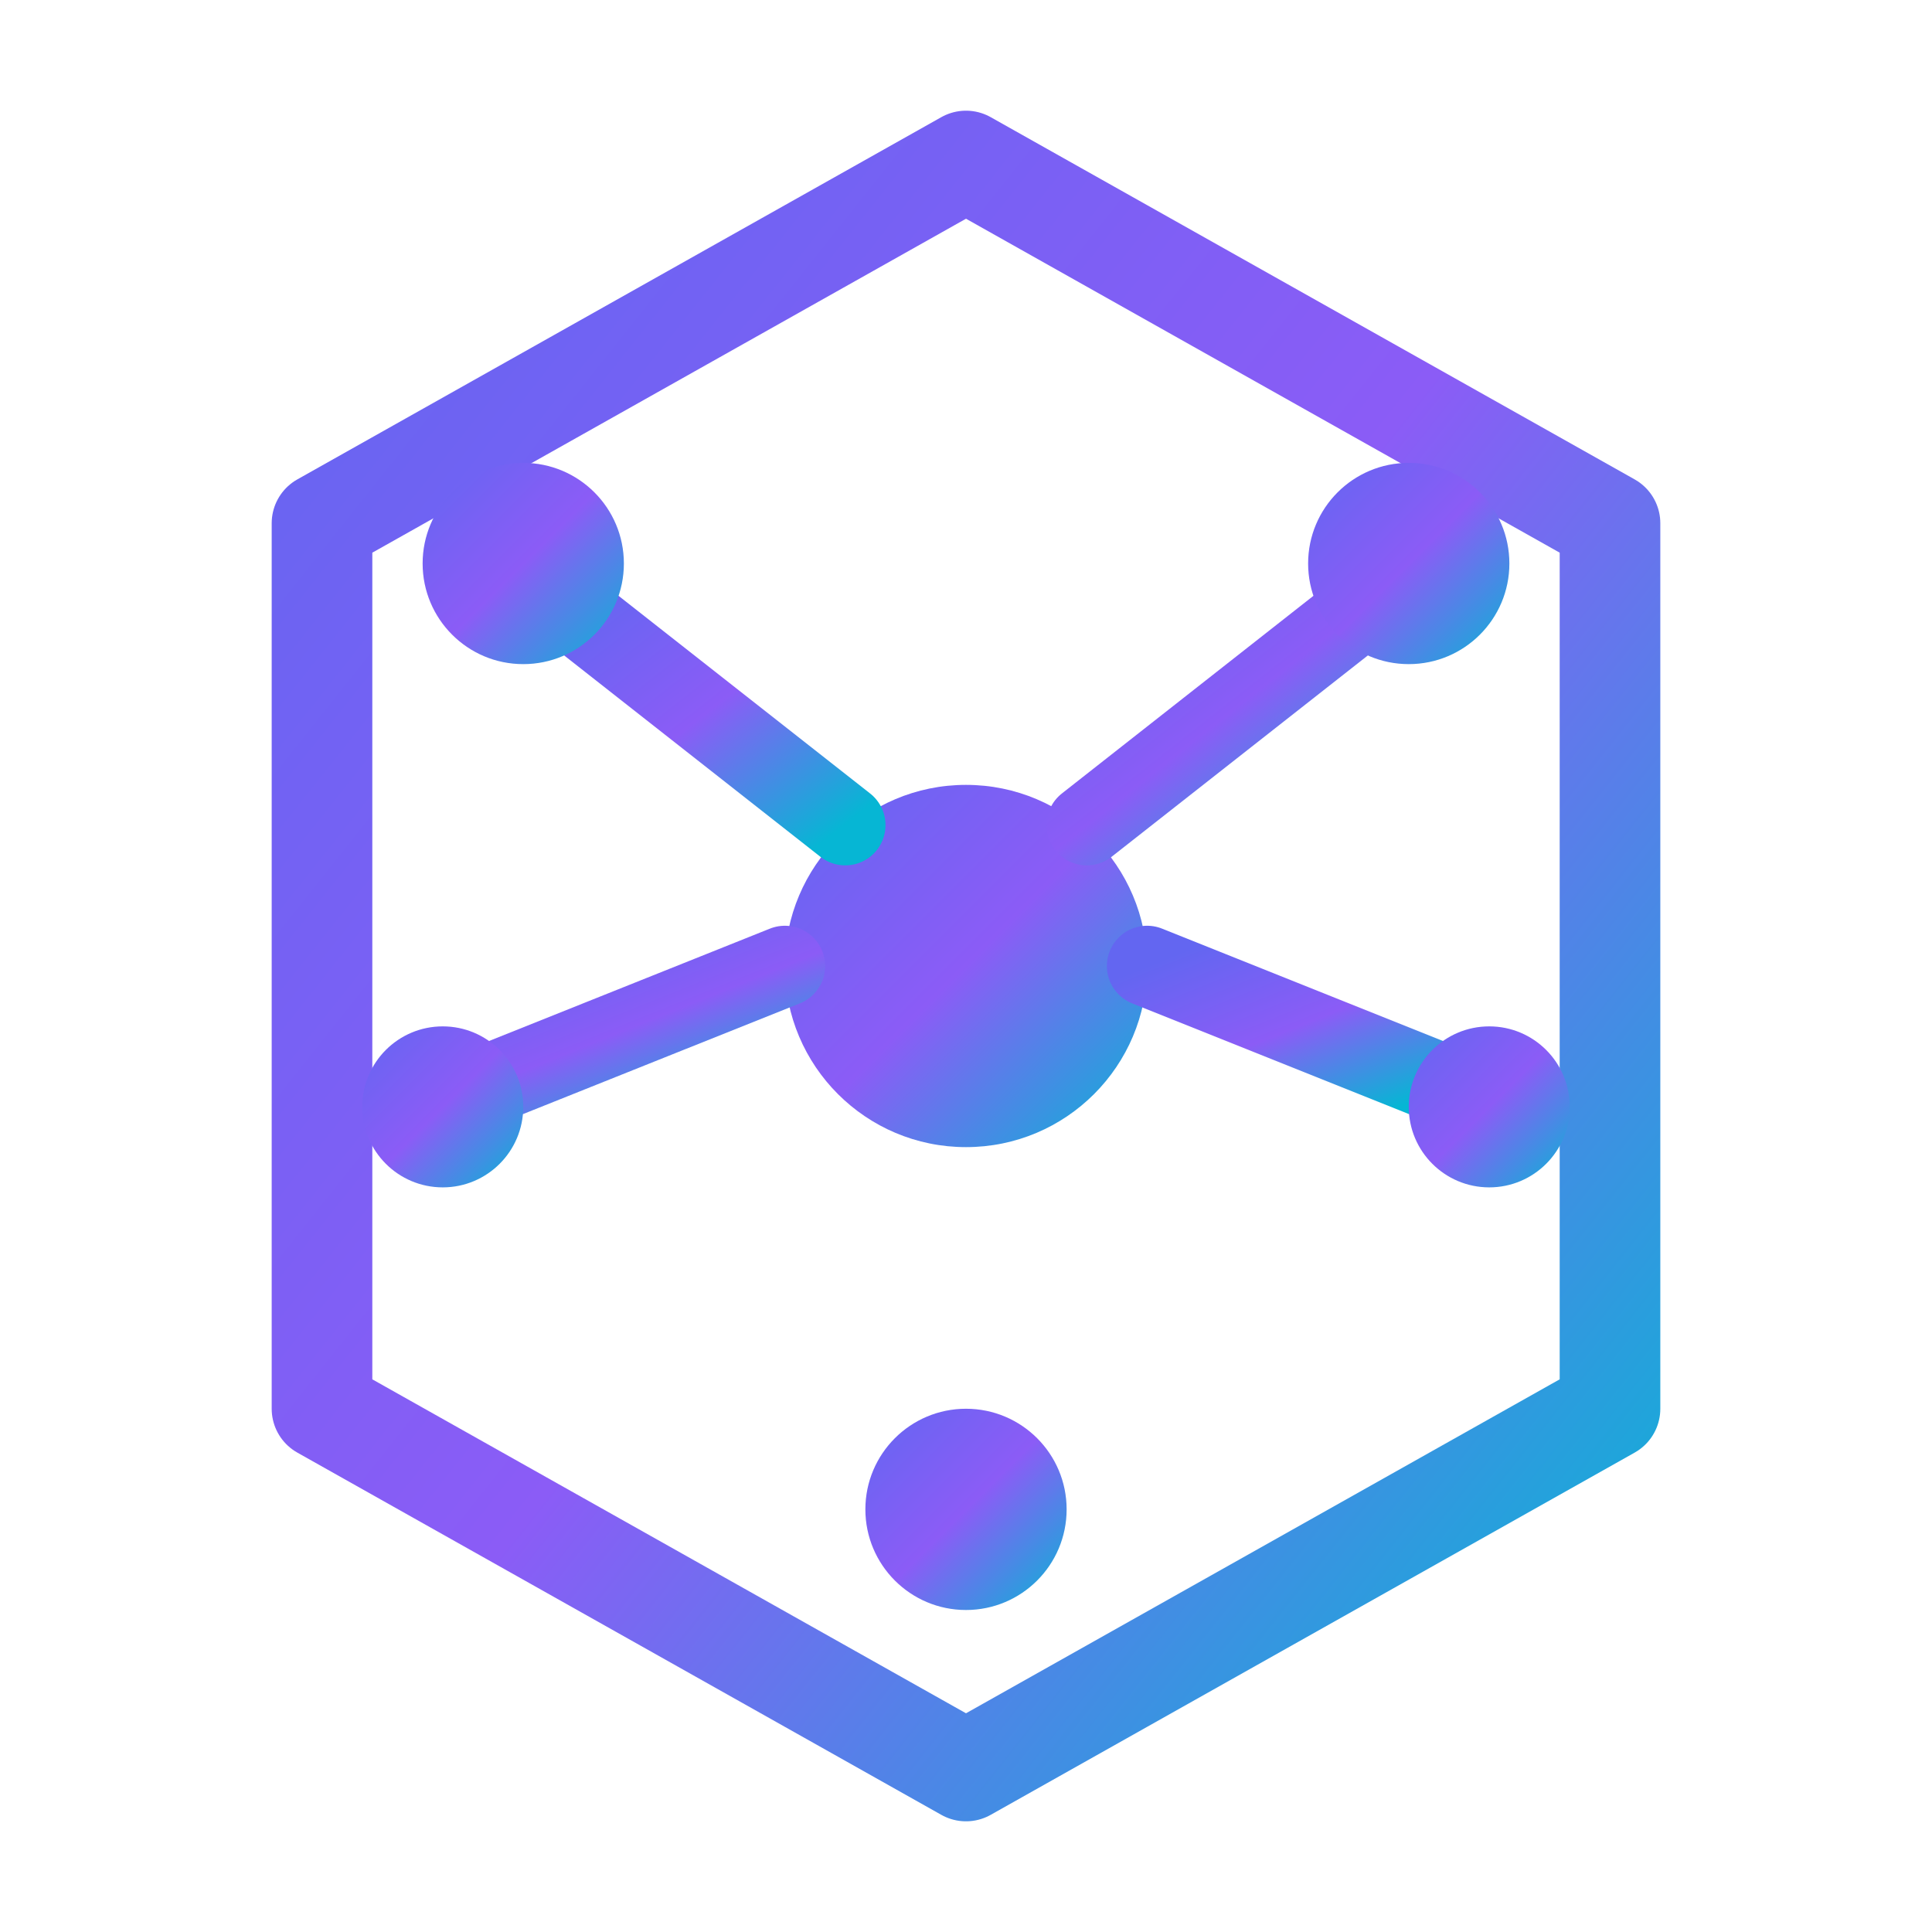
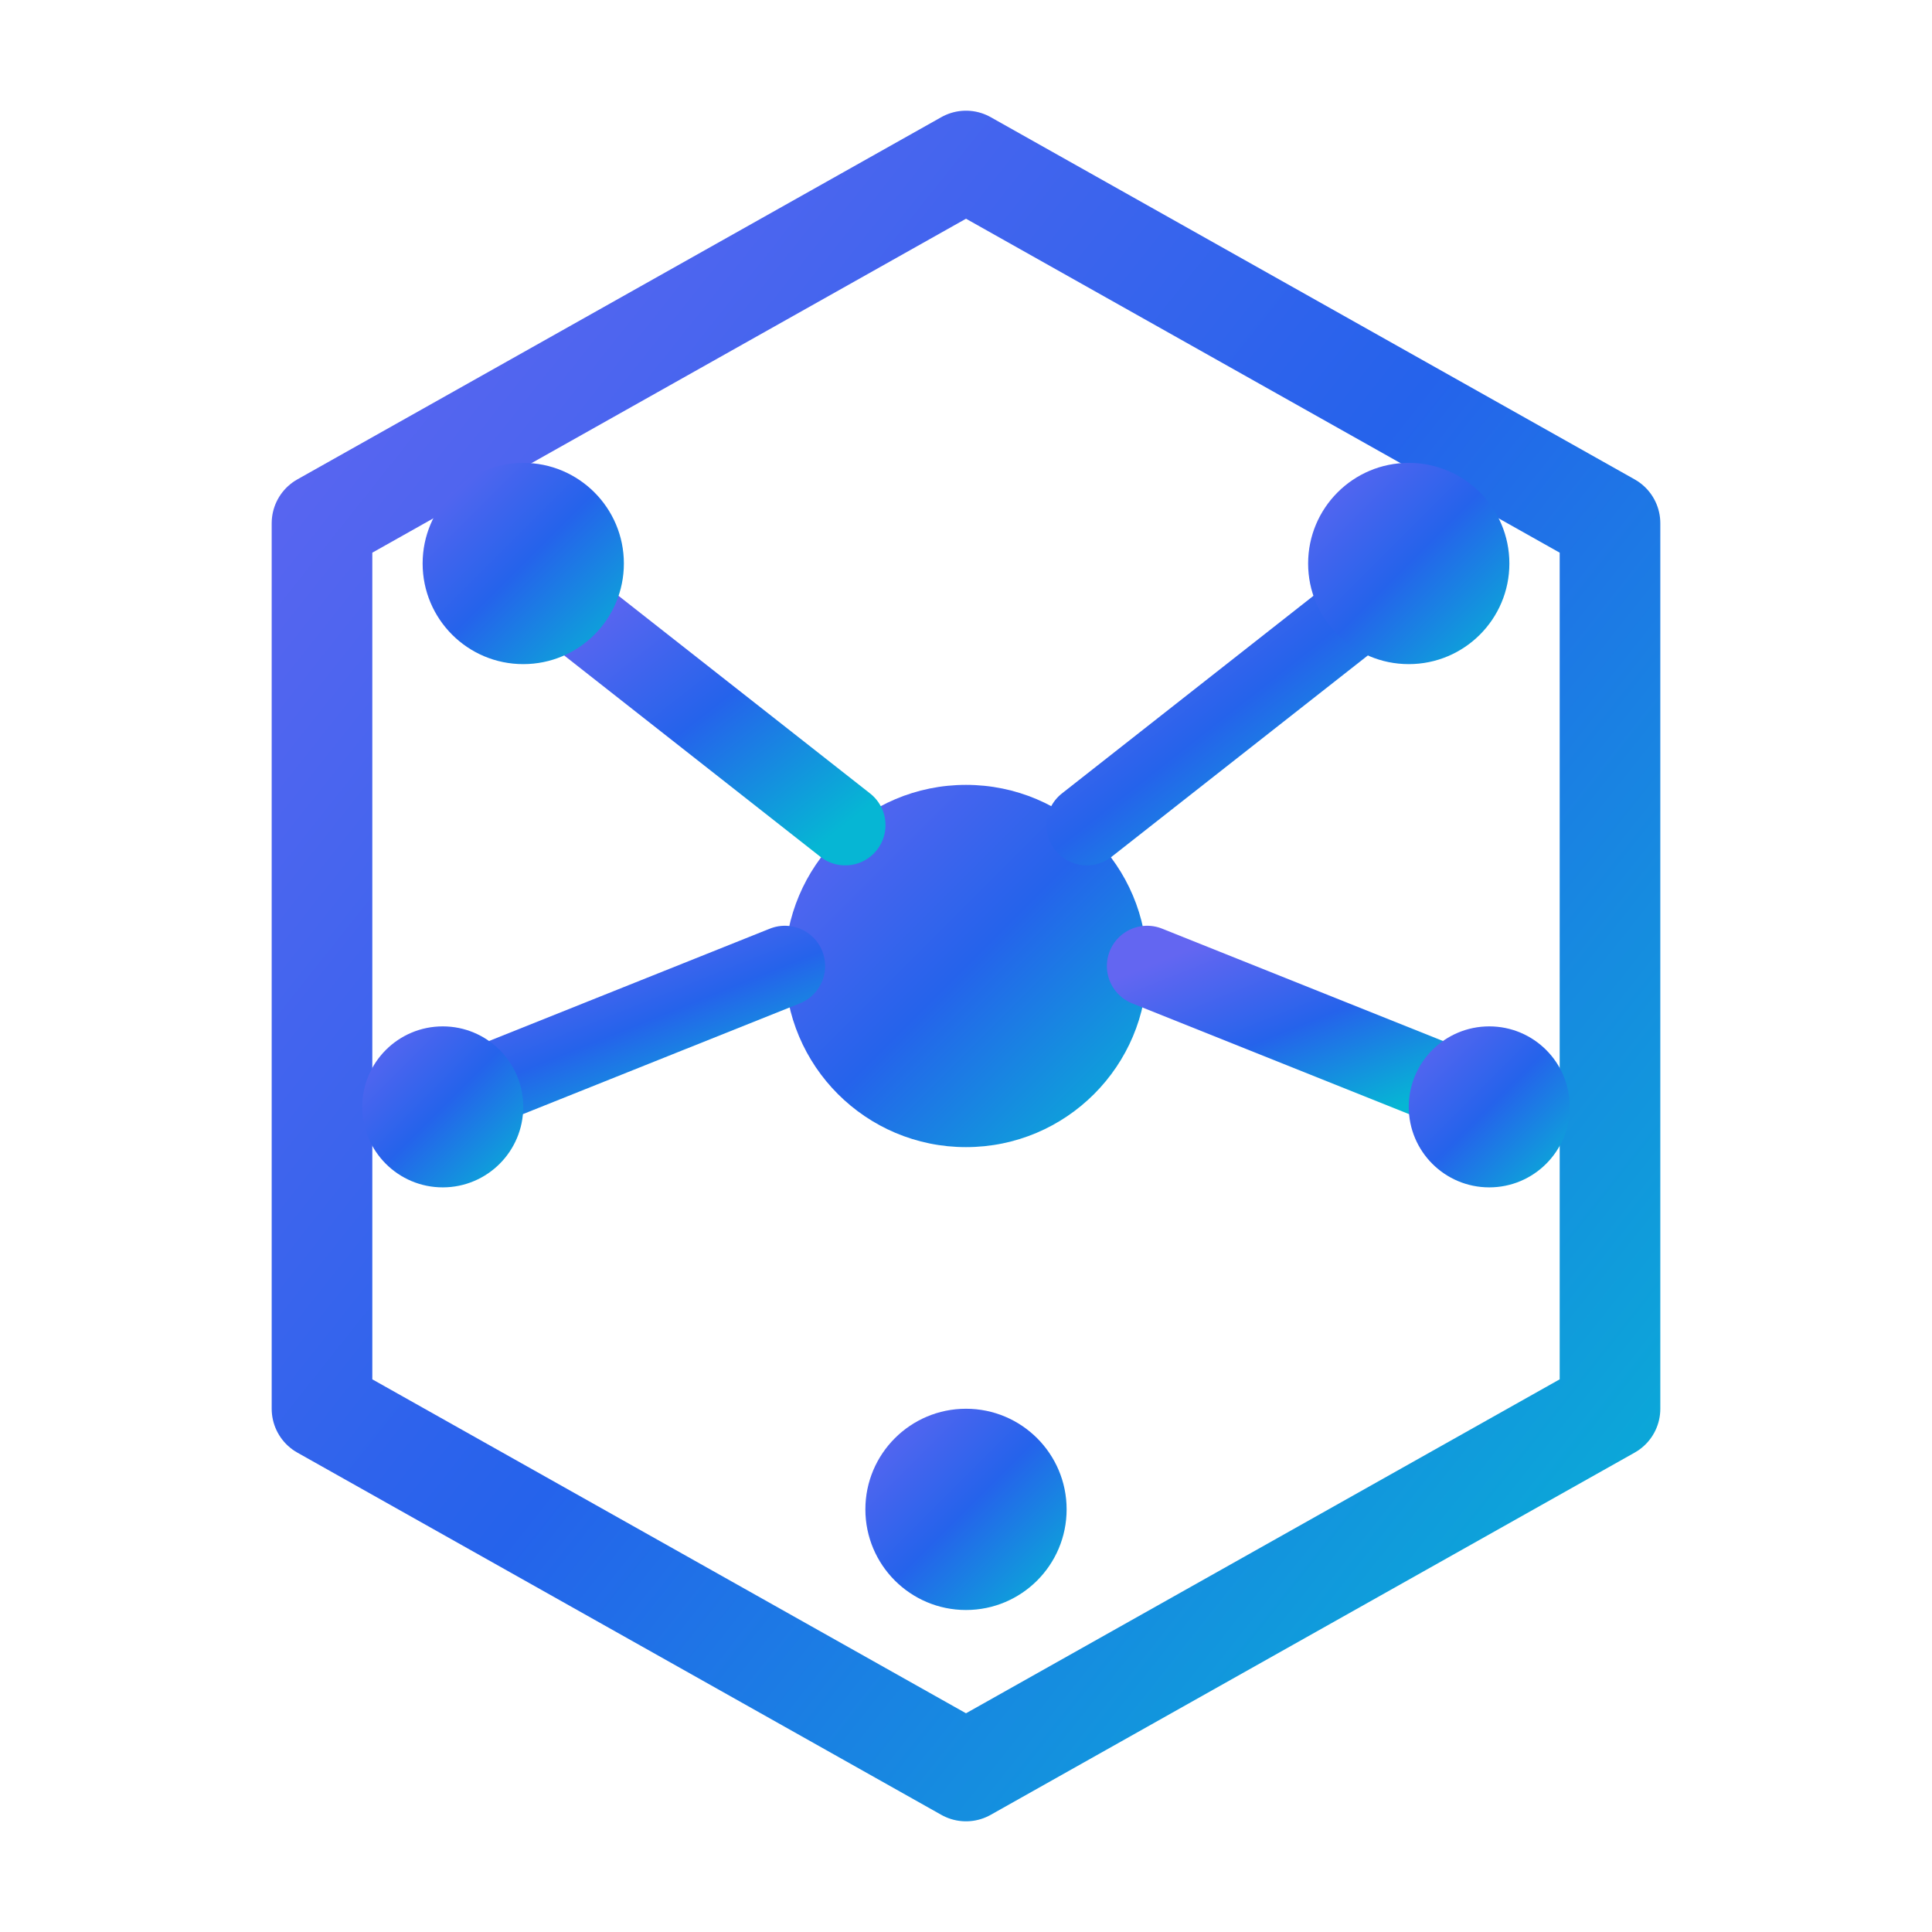
<svg xmlns="http://www.w3.org/2000/svg" viewBox="0 0 48 48" fill="none">
  <defs>
    <linearGradient id="fg" x1="0%" y1="0%" x2="100%" y2="100%">
      <stop offset="0%" stop-color="#6366f1" />
-       <stop offset="50%" stop-color="#8b5cf6" />
+       <stop offset="50%" stop-color="#2563eb" />
      <stop offset="100%" stop-color="#06b6d4" />
    </linearGradient>
  </defs>
  <path d="M24 4L40 13v22L24 44L8 35V13L24 4z" fill="none" stroke="url(#fg)" stroke-width="2.5" stroke-linejoin="round" />
  <circle cx="24" cy="24" r="4.5" fill="url(#fg)" />
  <line x1="27" y1="20.5" x2="34" y2="15" stroke="url(#fg)" stroke-width="2" stroke-linecap="round" />
  <circle cx="35" cy="14" r="2.5" fill="url(#fg)" />
  <line x1="21" y1="20.5" x2="14" y2="15" stroke="url(#fg)" stroke-width="2" stroke-linecap="round" />
  <circle cx="13" cy="14" r="2.5" fill="url(#fg)" />
  <line x1="24" y1="28.5" x2="24" y2="36" stroke="url(#fg)" stroke-width="2" stroke-linecap="round" />
  <circle cx="24" cy="37.5" r="2.5" fill="url(#fg)" />
  <line x1="19.5" y1="24" x2="12" y2="27" stroke="url(#fg)" stroke-width="2" stroke-linecap="round" />
  <circle cx="11" cy="27.5" r="2" fill="url(#fg)" />
  <line x1="28.5" y1="24" x2="36" y2="27" stroke="url(#fg)" stroke-width="2" stroke-linecap="round" />
  <circle cx="37" cy="27.5" r="2" fill="url(#fg)" />
</svg>
